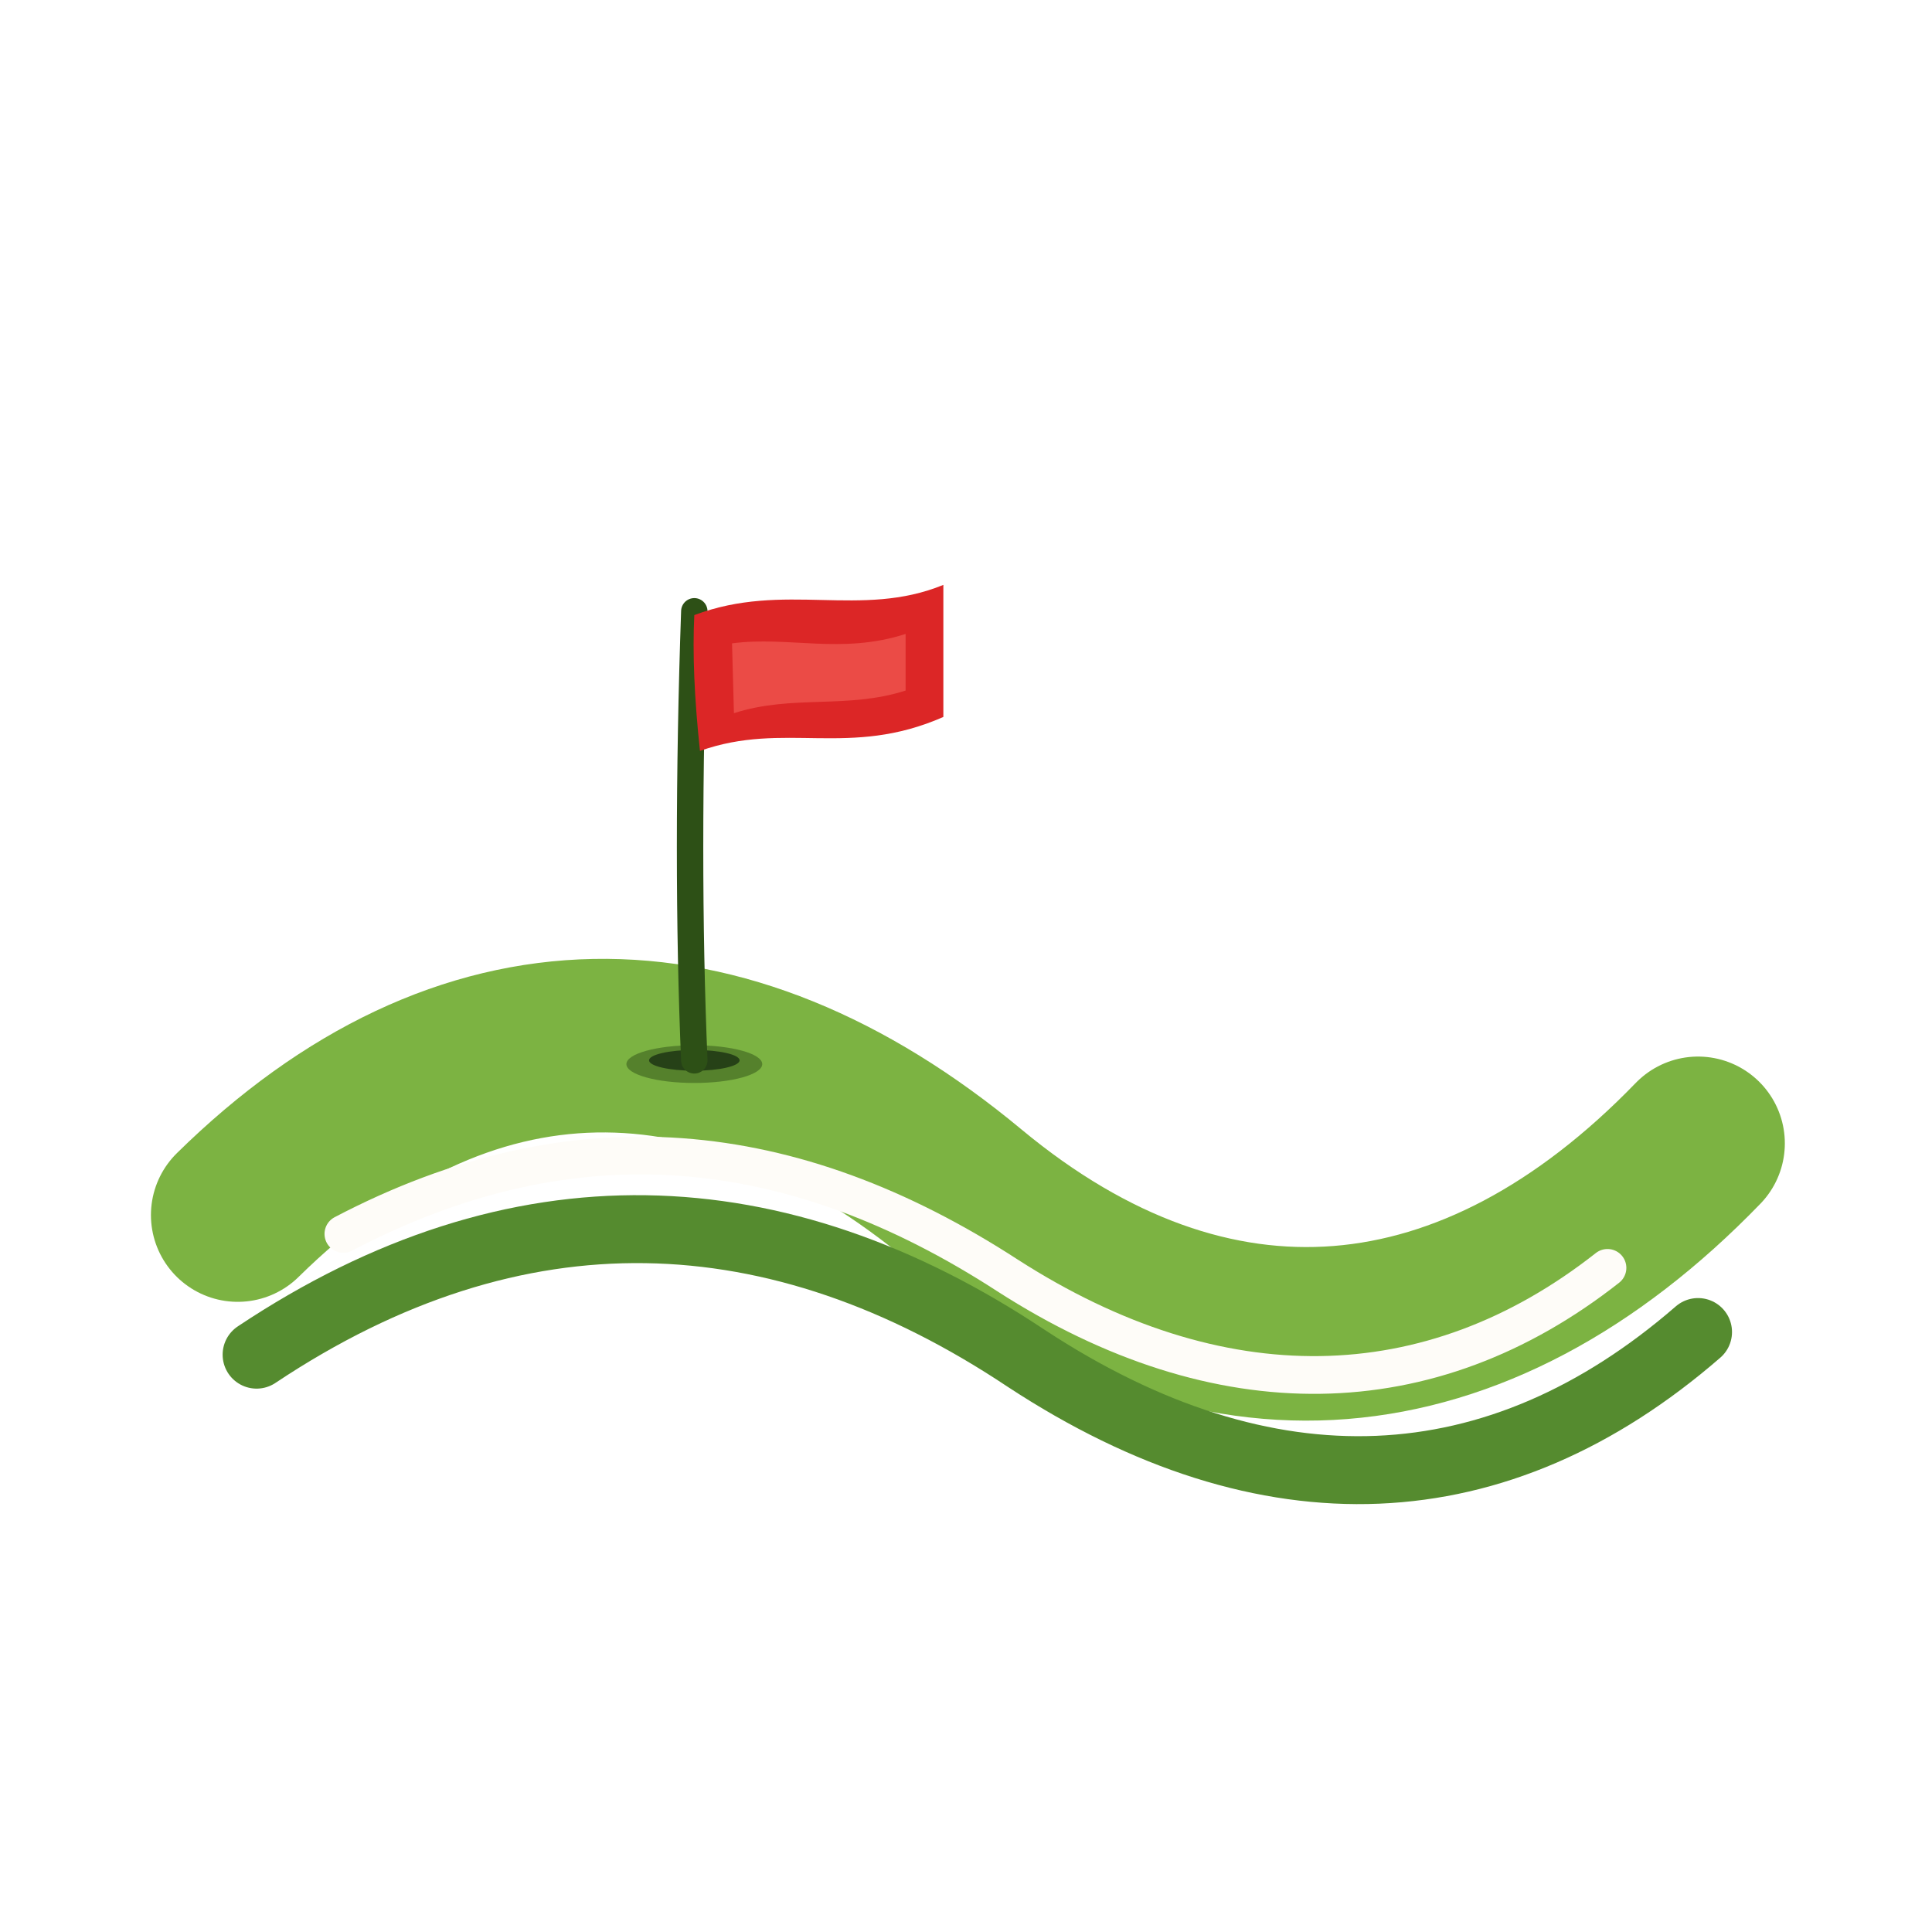
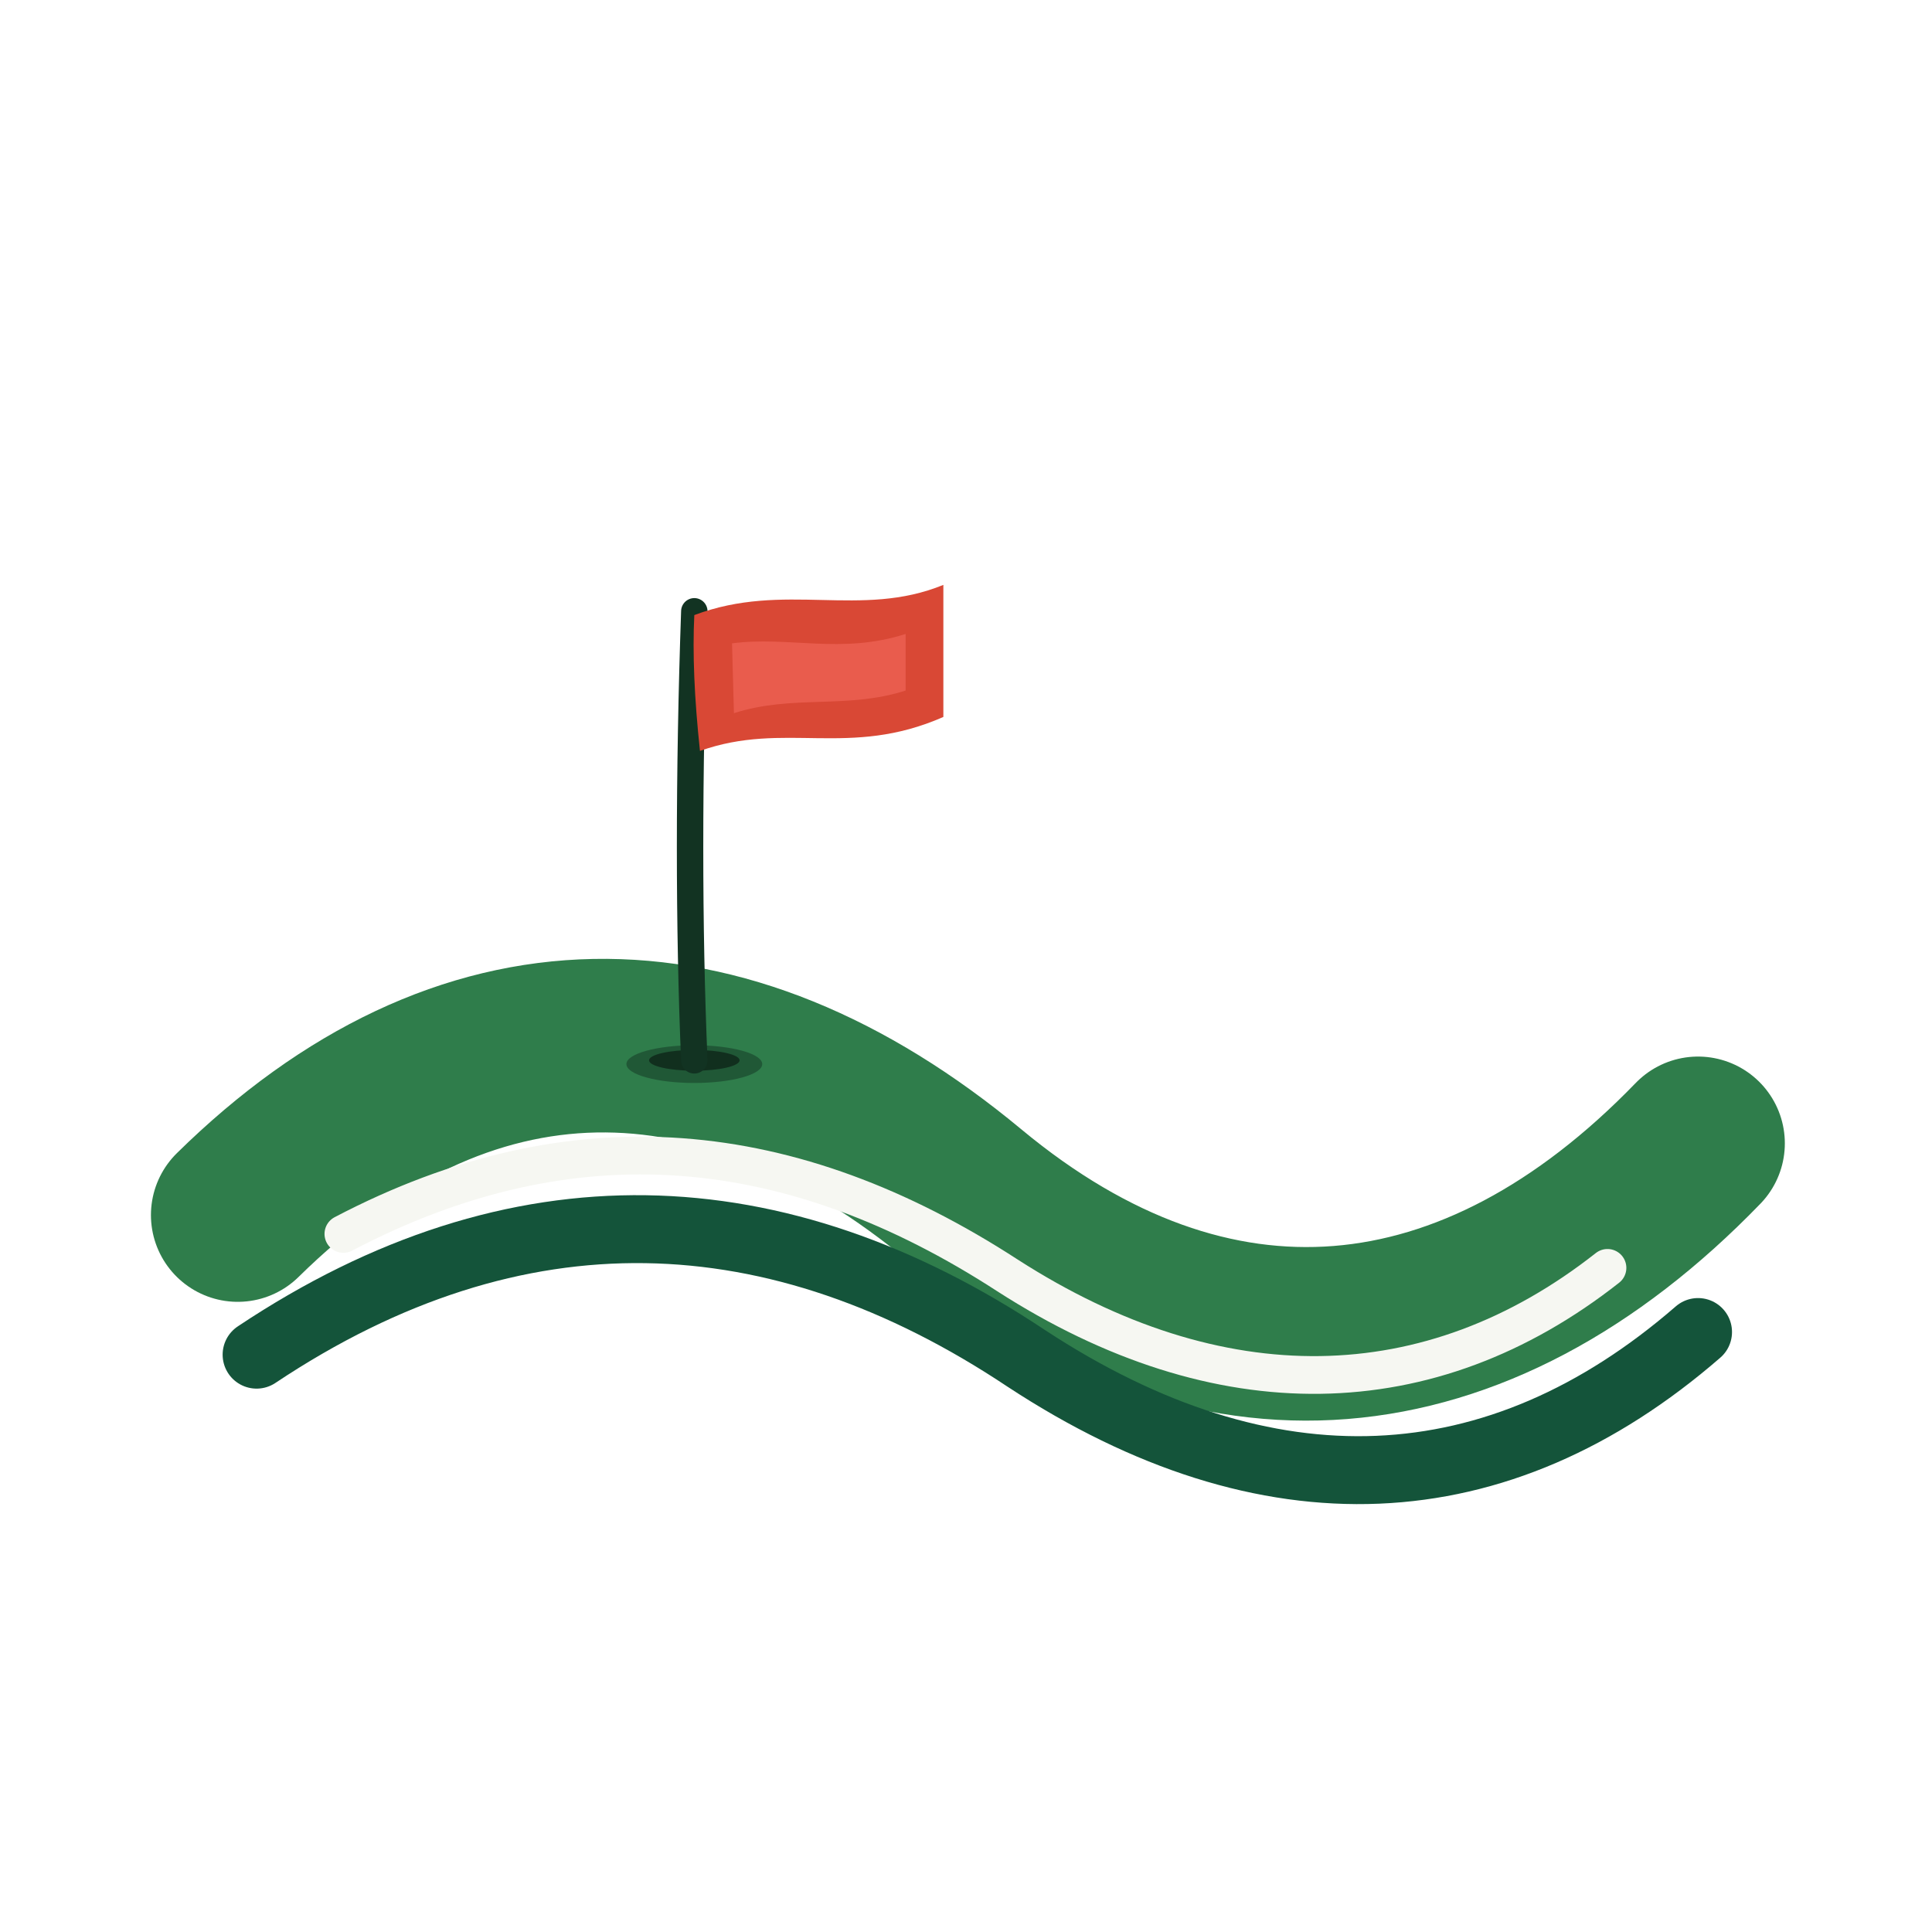
<svg xmlns="http://www.w3.org/2000/svg" viewBox="0 0 1024 1024" width="1024" height="1024">
-   <path d="M126 644 C246 526 382 526 512 634 C642 742 782 728 900 606" fill="none" stroke="#7cb342" stroke-width="92" stroke-linecap="round" />
-   <path d="M136 718 C274 626 412 632 544 720 C672 804 794 798 900 706" fill="none" stroke="#558b2f" stroke-width="36" stroke-linecap="round" />
-   <path d="M182 654 C304 590 420 602 534 676 C646 748 758 746 852 672" fill="none" stroke="#fefcf8" stroke-width="20" stroke-linecap="round" />
-   <ellipse cx="368" cy="564" rx="36" ry="10" fill="#2d5016" opacity=".5" />
-   <ellipse cx="368" cy="562" rx="24" ry="5.5" fill="#14280f" opacity=".72" />
-   <path d="M368 324 C365 410 365 492 368 562" fill="none" stroke="#2d5016" stroke-width="14" stroke-linecap="round" />
-   <path d="M368 326 C416 308 456 328 500 310 L500 380 C450 402 416 382 371 398 C368 370 367 346 368 326 Z" fill="#dc2626" />
+   <path d="M126 644 C246 526 382 526 512 634 C642 742 782 728 900 606" fill="none" stroke="#2f7d4b" stroke-width="92" stroke-linecap="round" />
+   <path d="M136 718 C274 626 412 632 544 720 C672 804 794 798 900 706" fill="none" stroke="#14543a" stroke-width="36" stroke-linecap="round" />
+   <path d="M182 654 C304 590 420 602 534 676 C646 748 758 746 852 672" fill="none" stroke="#f6f7f2" stroke-width="20" stroke-linecap="round" />
+   <ellipse cx="368" cy="564" rx="36" ry="10" fill="#123322" opacity=".5" />
+   <ellipse cx="368" cy="562" rx="24" ry="5.5" fill="#0b1f15" opacity=".72" />
+   <path d="M368 324 C365 410 365 492 368 562" fill="none" stroke="#123322" stroke-width="14" stroke-linecap="round" />
+   <path d="M368 326 C416 308 456 328 500 310 L500 380 C450 402 416 382 371 398 C368 370 367 346 368 326 Z" fill="#d94835" />
  <path d="M388 341 C418 337 446 347 480 336 L480 366 C449 376 420 368 389 378 Z" fill="#f97066" opacity=".5" />
</svg>
